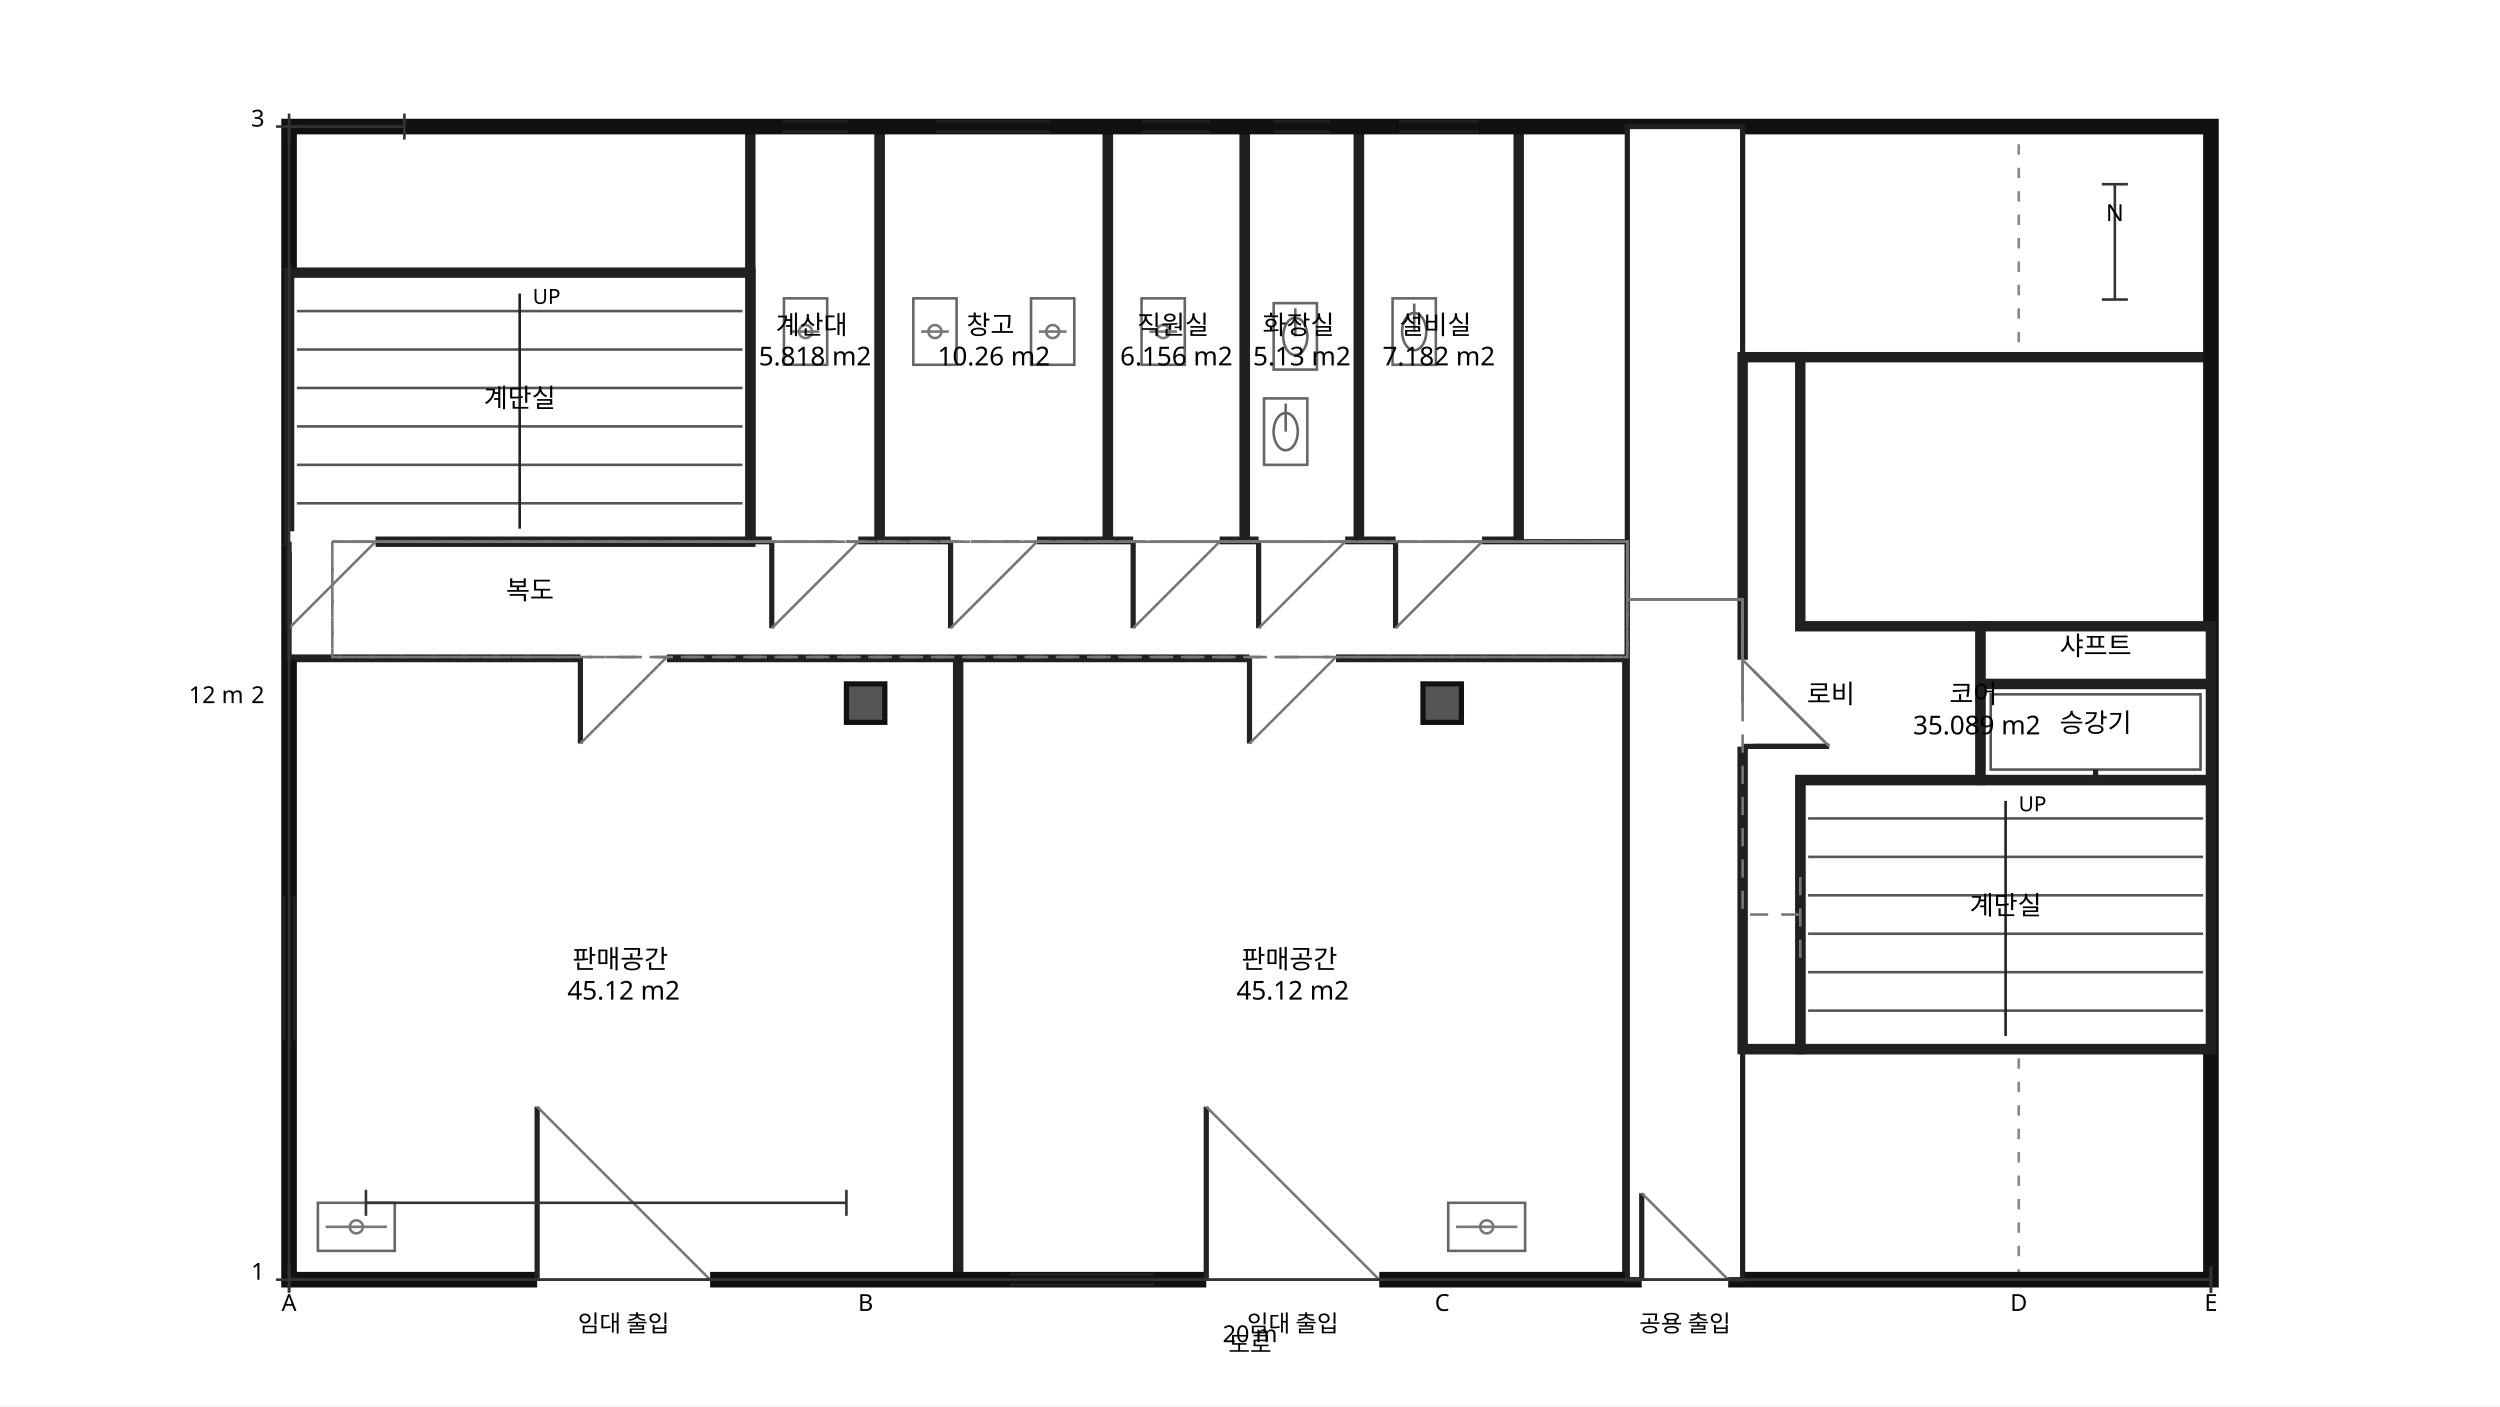
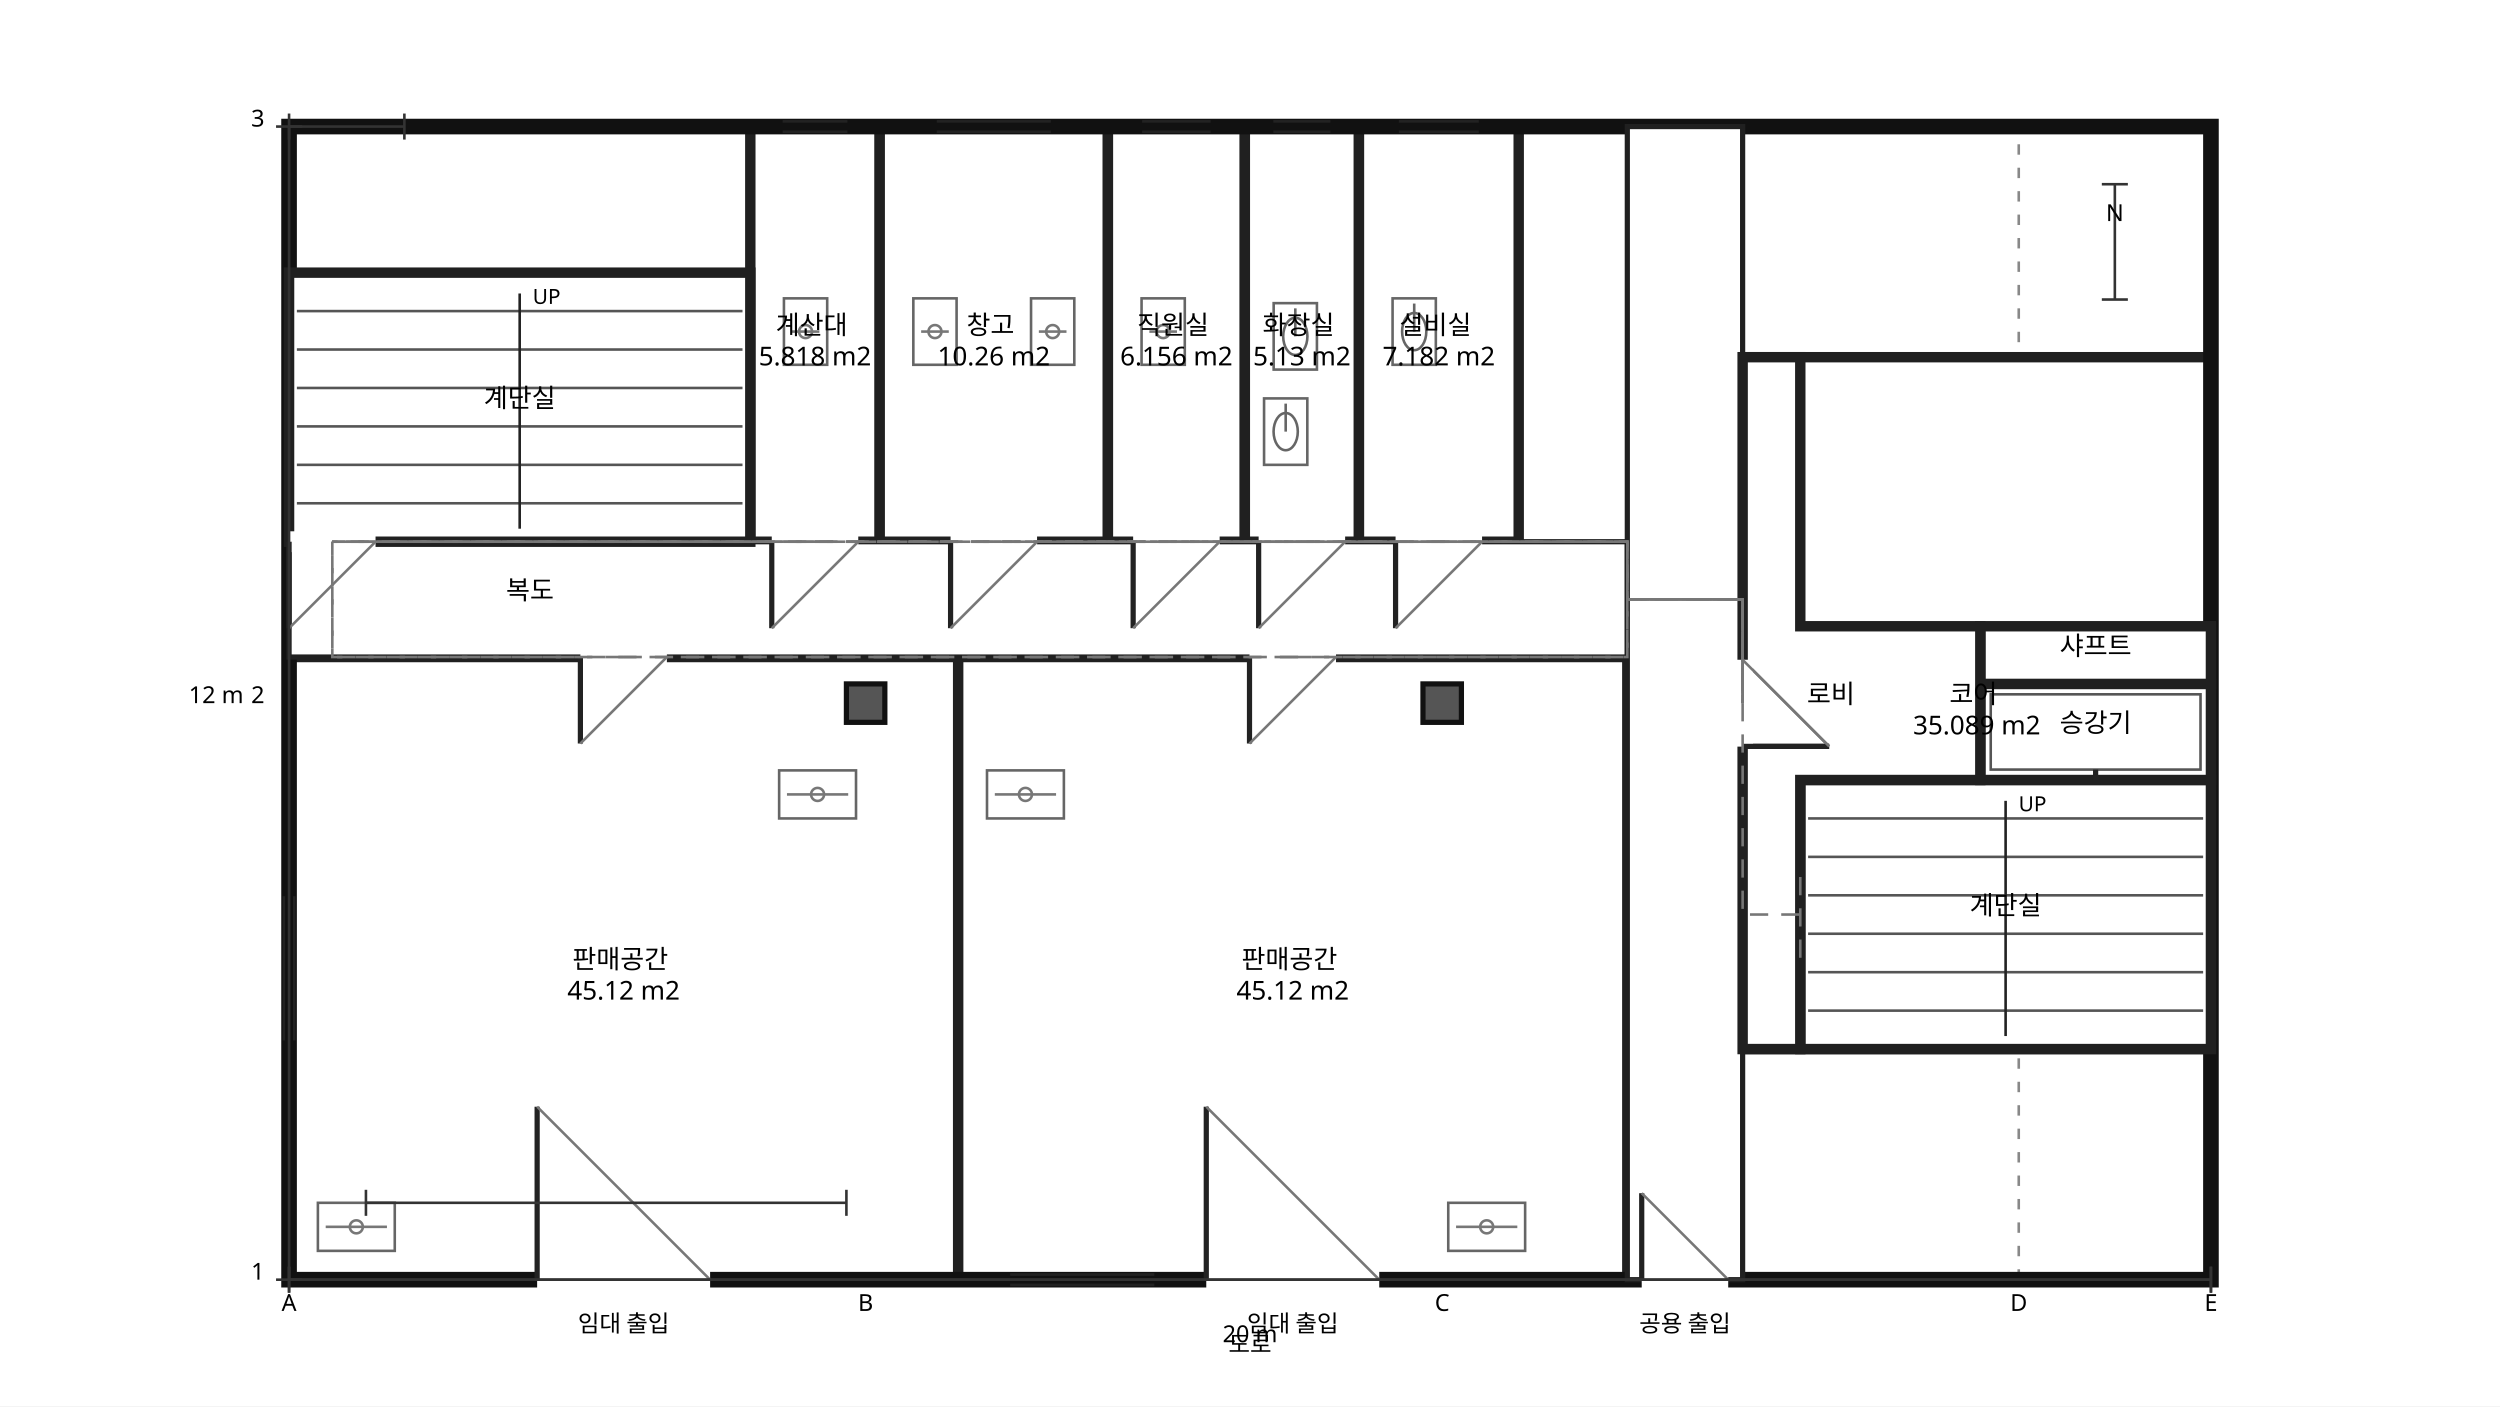
<svg xmlns="http://www.w3.org/2000/svg" width="100%" height="100%" viewBox="0 0 960 540">
  <rect width="100%" height="100%" fill="white" />
  <g data-layer="grid">
    <g data-id="grid-x-0" data-kind="grid" data-layer="grid">
      <polyline points="111.0,491.4 111.0,48.6" fill="none" stroke="#888888" stroke-width="1" stroke-dasharray="4 5" />
      <text x="111.0" y="503.4" font-family="Noto Sans KR, Malgun Gothic, sans-serif" font-size="9" text-anchor="middle">A</text>
    </g>
    <g data-id="grid-x-1" data-kind="grid" data-layer="grid">
      <polyline points="332.4,491.4 332.4,48.6" fill="none" stroke="#888888" stroke-width="1" stroke-dasharray="4 5" />
      <text x="332.4" y="503.4" font-family="Noto Sans KR, Malgun Gothic, sans-serif" font-size="9" text-anchor="middle">B</text>
    </g>
    <g data-id="grid-x-2" data-kind="grid" data-layer="grid">
      <polyline points="553.8,491.4 553.8,48.6" fill="none" stroke="#888888" stroke-width="1" stroke-dasharray="4 5" />
      <text x="553.8" y="503.4" font-family="Noto Sans KR, Malgun Gothic, sans-serif" font-size="9" text-anchor="middle">C</text>
    </g>
    <g data-id="grid-x-3" data-kind="grid" data-layer="grid">
      <polyline points="775.2,491.4 775.2,48.6" fill="none" stroke="#888888" stroke-width="1" stroke-dasharray="4 5" />
      <text x="775.2" y="503.4" font-family="Noto Sans KR, Malgun Gothic, sans-serif" font-size="9" text-anchor="middle">D</text>
    </g>
    <g data-id="grid-x-4" data-kind="grid" data-layer="grid">
      <polyline points="849.0,491.4 849.0,48.6" fill="none" stroke="#888888" stroke-width="1" stroke-dasharray="4 5" />
      <text x="849.0" y="503.4" font-family="Noto Sans KR, Malgun Gothic, sans-serif" font-size="9" text-anchor="middle">E</text>
    </g>
    <g data-id="grid-y-0" data-kind="grid" data-layer="grid">
      <polyline points="111.0,491.4 849.0,491.4" fill="none" stroke="#888888" stroke-width="1" stroke-dasharray="4 5" />
      <text x="99.0" y="491.4" font-family="Noto Sans KR, Malgun Gothic, sans-serif" font-size="9" text-anchor="middle">1</text>
    </g>
    <g data-id="grid-y-1" data-kind="grid" data-layer="grid">
      <polyline points="111.0,270.0 849.0,270.0" fill="none" stroke="#888888" stroke-width="1" stroke-dasharray="4 5" />
      <text x="99.0" y="270.0" font-family="Noto Sans KR, Malgun Gothic, sans-serif" font-size="9" text-anchor="middle">2</text>
    </g>
    <g data-id="grid-y-2" data-kind="grid" data-layer="grid">
      <polyline points="111.0,48.6 849.0,48.6" fill="none" stroke="#888888" stroke-width="1" stroke-dasharray="4 5" />
      <text x="99.0" y="48.6" font-family="Noto Sans KR, Malgun Gothic, sans-serif" font-size="9" text-anchor="middle">3</text>
    </g>
  </g>
  <g data-layer="rooms">
    <polygon data-id="sales_a" data-kind="room" data-layer="rooms" points="111.0,491.4 367.94,491.4 367.94,252.3 111.0,252.3" fill="white" stroke="#202020" stroke-width="4" />
    <polygon data-id="sales_b" data-kind="room" data-layer="rooms" points="367.94,491.4 624.89,491.4 624.89,252.3 367.94,252.3" fill="white" stroke="#202020" stroke-width="4" />
    <polygon data-id="checkout" data-kind="room" data-layer="rooms" points="288.12,208.02 337.81,208.02 337.81,48.6 288.12,48.6" fill="white" stroke="#202020" stroke-width="4" />
    <polygon data-id="stock" data-kind="room" data-layer="rooms" points="337.81,208.02 425.44,208.02 425.44,48.6 337.81,48.6" fill="white" stroke="#202020" stroke-width="4" />
    <polygon data-id="staff" data-kind="room" data-layer="rooms" points="425.44,208.02 478.02,208.02 478.02,48.6 425.44,48.6" fill="white" stroke="#202020" stroke-width="4" />
    <polygon data-id="restroom" data-kind="room" data-layer="rooms" points="478.02,208.02 521.84,208.02 521.84,48.6 478.02,48.6" fill="white" stroke="#202020" stroke-width="4" />
    <polygon data-id="utility" data-kind="room" data-layer="rooms" points="521.84,208.02 583.18,208.02 583.18,48.6 521.84,48.6" fill="white" stroke="#202020" stroke-width="4" />
    <polygon data-id="core" data-kind="room" data-layer="rooms" points="669.17,402.84 849.0,402.84 849.0,137.16 669.17,137.16" fill="white" stroke="#202020" stroke-width="4" />
  </g>
  <polygon data-id="floor-boundary" data-kind="boundary" data-layer="rooms" points="111.0,491.4 849.0,491.4 849.0,48.6 111.0,48.6" fill="none" stroke="#111111" stroke-width="6" />
  <g data-layer="circulation">
    <polygon data-id="corridor-cross" data-kind="circulation" data-layer="circulation" points="111.0,252.3 624.89,252.3 624.89,208.02 111.0,208.02" fill="white" stroke="#202020" stroke-width="2" />
    <polygon data-id="corridor-longitudinal" data-kind="circulation" data-layer="circulation" points="624.89,491.4 669.17,491.4 669.17,48.6 624.89,48.6" fill="white" stroke="#202020" stroke-width="2" />
  </g>
  <g data-layer="core">
    <polygon data-id="core-stair-1" data-kind="stair" data-layer="core" points="691.31,402.84 691.31,299.52 849.0,299.52 849.0,402.84" fill="white" stroke="#202020" stroke-width="4" />
    <g data-symbol="stair-treads">
      <line x1="694.31" y1="314.28" x2="846.0" y2="314.28" stroke="#555555" stroke-width="1" />
      <line x1="694.31" y1="329.04" x2="846.0" y2="329.04" stroke="#555555" stroke-width="1" />
      <line x1="694.31" y1="343.8" x2="846.0" y2="343.8" stroke="#555555" stroke-width="1" />
      <line x1="694.31" y1="358.56" x2="846.0" y2="358.56" stroke="#555555" stroke-width="1" />
      <line x1="694.31" y1="373.32" x2="846.0" y2="373.32" stroke="#555555" stroke-width="1" />
      <line x1="694.31" y1="388.08" x2="846.0" y2="388.08" stroke="#555555" stroke-width="1" />
      <line x1="770.155" y1="397.84" x2="770.155" y2="307.52" stroke="#222222" stroke-width="1" />
      <text x="775.155" y="311.52" font-family="Noto Sans KR, Malgun Gothic, sans-serif" font-size="8">UP</text>
    </g>
    <polygon data-id="remote-stair-2" data-kind="stair" data-layer="core" points="111.0,208.02 288.12,208.02 288.12,104.7 111.0,104.7" fill="white" stroke="#202020" stroke-width="4" />
    <g data-symbol="stair-treads">
      <line x1="114.0" y1="119.46" x2="285.12" y2="119.46" stroke="#555555" stroke-width="1" />
      <line x1="114.0" y1="134.22" x2="285.12" y2="134.22" stroke="#555555" stroke-width="1" />
      <line x1="114.0" y1="148.98" x2="285.12" y2="148.98" stroke="#555555" stroke-width="1" />
      <line x1="114.0" y1="163.74" x2="285.12" y2="163.74" stroke="#555555" stroke-width="1" />
      <line x1="114.0" y1="178.5" x2="285.12" y2="178.5" stroke="#555555" stroke-width="1" />
      <line x1="114.0" y1="193.26" x2="285.12" y2="193.26" stroke="#555555" stroke-width="1" />
      <line x1="199.56" y1="203.02" x2="199.56" y2="112.7" stroke="#222222" stroke-width="1" />
      <text x="204.56" y="116.7" font-family="Noto Sans KR, Malgun Gothic, sans-serif" font-size="8">UP</text>
    </g>
    <polygon data-id="core-elevator" data-kind="elevator" data-layer="core" points="760.44,299.52 760.44,262.62 849.0,262.62 849.0,299.52" fill="white" stroke="#202020" stroke-width="4" />
    <g data-symbol="elevator-car">
      <rect x="764.44" y="266.62" width="80.56" height="28.9" fill="none" stroke="#555555" stroke-width="1" />
      <line x1="804.72" y1="295.52" x2="804.72" y2="299.52" stroke="#222222" stroke-width="2" />
    </g>
    <polygon data-id="core-shaft" data-kind="shaft" data-layer="core" points="760.44,262.62 760.44,240.48 849.0,240.48 849.0,262.62" fill="white" stroke="#202020" stroke-width="4" />
    <polygon data-id="core-lobby" data-kind="lobby" data-layer="core" points="669.17,402.84 669.17,137.16 691.31,137.16 691.31,240.48 760.44,240.48 760.44,299.52 691.31,299.52 691.31,402.84" fill="white" stroke="#202020" stroke-width="4" />
  </g>
  <g data-layer="structure">
    <polygon data-id="column-1" data-kind="column" data-layer="structure" points="325.02,277.38 339.78,277.38 339.78,262.62 325.02,262.62" fill="#555555" stroke="#111111" stroke-width="2" />
    <polygon data-id="column-2" data-kind="column" data-layer="structure" points="546.42,277.38 561.18,277.38 561.18,262.62 546.42,262.62" fill="#555555" stroke="#111111" stroke-width="2" />
  </g>
  <g data-layer="envelope">
    <g data-id="sales_a-commercial-entrance" data-kind="entrance" data-layer="envelope" data-symbol="entrance-door">
      <polyline points="206.26,491.4 272.68,491.4" fill="none" stroke="white" stroke-width="8" />
      <line x1="206.26" y1="491.4" x2="206.26" y2="424.98" stroke="#222222" stroke-width="2" />
      <path d="M 272.68 491.4 Q 236.149 454.869 206.26 424.98" fill="none" stroke="#777777" stroke-width="1" />
      <text x="239.47" y="511.4" font-family="Noto Sans KR, Malgun Gothic, sans-serif" font-size="9" text-anchor="middle">임대 출입</text>
    </g>
    <g data-id="sales_b-commercial-entrance" data-kind="entrance" data-layer="envelope" data-symbol="entrance-door">
      <polyline points="463.21,491.4 529.63,491.4" fill="none" stroke="white" stroke-width="8" />
      <line x1="463.21" y1="491.4" x2="463.21" y2="424.98" stroke="#222222" stroke-width="2" />
      <path d="M 529.63 491.4 Q 493.099 454.869 463.21 424.98" fill="none" stroke="#777777" stroke-width="1" />
      <text x="496.42" y="511.4" font-family="Noto Sans KR, Malgun Gothic, sans-serif" font-size="9" text-anchor="middle">임대 출입</text>
    </g>
    <g data-id="core-public-entrance" data-kind="entrance" data-layer="envelope" data-symbol="entrance-door">
      <polyline points="630.42,491.4 663.63,491.4" fill="none" stroke="white" stroke-width="8" />
      <line x1="630.42" y1="491.4" x2="630.42" y2="458.19" stroke="#222222" stroke-width="2" />
      <path d="M 663.63 491.4 Q 645.365 473.134 630.42 458.19" fill="none" stroke="#777777" stroke-width="1" />
      <text x="647.025" y="511.4" font-family="Noto Sans KR, Malgun Gothic, sans-serif" font-size="9" text-anchor="middle">공용 출입</text>
    </g>
    <g data-id="sales_a-window" data-kind="window" data-layer="envelope" data-symbol="window-double-line">
      <polyline points="109.0,399.52 109.0,344.17" fill="none" stroke="#222222" stroke-width="1" />
      <polyline points="113.0,399.52 113.0,344.17" fill="none" stroke="#222222" stroke-width="1" />
    </g>
    <g data-id="sales_b-window" data-kind="window" data-layer="envelope" data-symbol="window-double-line">
      <polyline points="387.9,489.4 443.25,489.4" fill="none" stroke="#222222" stroke-width="1" />
      <polyline points="387.9,493.4 443.25,493.4" fill="none" stroke="#222222" stroke-width="1" />
    </g>
    <g data-id="checkout-window" data-kind="window" data-layer="envelope" data-symbol="window-double-line">
      <polyline points="300.54,46.6 325.39,46.6" fill="none" stroke="#222222" stroke-width="1" />
      <polyline points="300.54,50.6 325.39,50.6" fill="none" stroke="#222222" stroke-width="1" />
    </g>
    <g data-id="stock-window" data-kind="window" data-layer="envelope" data-symbol="window-double-line">
      <polyline points="359.72,46.6 403.53,46.6" fill="none" stroke="#222222" stroke-width="1" />
      <polyline points="359.72,50.6 403.53,50.6" fill="none" stroke="#222222" stroke-width="1" />
    </g>
    <g data-id="staff-window" data-kind="window" data-layer="envelope" data-symbol="window-double-line">
      <polyline points="438.59,46.6 464.88,46.6" fill="none" stroke="#222222" stroke-width="1" />
      <polyline points="438.59,50.6 464.88,50.6" fill="none" stroke="#222222" stroke-width="1" />
    </g>
    <g data-id="restroom-window" data-kind="window" data-layer="envelope" data-symbol="window-double-line">
      <polyline points="488.97,46.6 510.88,46.6" fill="none" stroke="#222222" stroke-width="1" />
      <polyline points="488.97,50.6 510.88,50.6" fill="none" stroke="#222222" stroke-width="1" />
    </g>
    <g data-id="utility-window" data-kind="window" data-layer="envelope" data-symbol="window-double-line">
      <polyline points="537.17,46.6 567.84,46.6" fill="none" stroke="#222222" stroke-width="1" />
      <polyline points="537.17,50.6 567.84,50.6" fill="none" stroke="#222222" stroke-width="1" />
    </g>
  </g>
  <g data-layer="door-openings">
    <g data-id="protected-exit-1" data-kind="protected_exit" data-layer="door-openings" data-symbol="door-swing">
      <polyline points="669.17,286.61 669.17,253.39" fill="none" stroke="white" stroke-width="8" />
      <line x1="669.17" y1="286.61" x2="702.39" y2="286.61" stroke="#222222" stroke-width="2" />
      <path d="M 669.17 253.39 Q 687.441 271.661 702.39 286.61" fill="none" stroke="#777777" stroke-width="1" />
    </g>
    <g data-id="protected-exit-2" data-kind="protected_exit" data-layer="door-openings" data-symbol="door-swing">
      <polyline points="111.0,208.02 144.21,208.02" fill="none" stroke="white" stroke-width="8" />
      <line x1="111.0" y1="208.02" x2="111.0" y2="241.23" stroke="#222222" stroke-width="2" />
      <path d="M 144.21 208.02 Q 125.945 226.286 111.0 241.23" fill="none" stroke="#777777" stroke-width="1" />
    </g>
    <g data-id="sales_a-door" data-kind="door-opening" data-layer="door-openings" data-symbol="door-swing" aria-label="sales_a door clear width 0.9 m">
      <polyline points="222.87,252.3 256.08,252.3" fill="none" stroke="white" stroke-width="8" />
      <line x1="222.87" y1="252.3" x2="222.87" y2="285.51" stroke="#222222" stroke-width="2" />
      <path d="M 256.08 252.3 Q 237.815 270.565 222.87 285.51" fill="none" stroke="#777777" stroke-width="1" />
    </g>
    <g data-id="sales_b-door" data-kind="door-opening" data-layer="door-openings" data-symbol="door-swing" aria-label="sales_b door clear width 0.9 m">
      <polyline points="479.81,252.3 513.02,252.3" fill="none" stroke="white" stroke-width="8" />
      <line x1="479.81" y1="252.3" x2="479.81" y2="285.51" stroke="#222222" stroke-width="2" />
      <path d="M 513.02 252.3 Q 494.755 270.565 479.81 285.51" fill="none" stroke="#777777" stroke-width="1" />
    </g>
    <g data-id="checkout-door" data-kind="door-opening" data-layer="door-openings" data-symbol="door-swing" aria-label="checkout door clear width 0.9 m">
      <polyline points="296.36,208.02 329.57,208.02" fill="none" stroke="white" stroke-width="8" />
      <line x1="296.36" y1="208.02" x2="296.36" y2="241.23" stroke="#222222" stroke-width="2" />
      <path d="M 329.57 208.02 Q 311.305 226.286 296.36 241.23" fill="none" stroke="#777777" stroke-width="1" />
    </g>
    <g data-id="stock-door" data-kind="door-opening" data-layer="door-openings" data-symbol="door-swing" aria-label="stock door clear width 0.9 m">
      <polyline points="365.02,208.02 398.23,208.02" fill="none" stroke="white" stroke-width="8" />
      <line x1="365.02" y1="208.02" x2="365.02" y2="241.23" stroke="#222222" stroke-width="2" />
      <path d="M 398.23 208.02 Q 379.964 226.286 365.02 241.23" fill="none" stroke="#777777" stroke-width="1" />
    </g>
    <g data-id="staff-door" data-kind="door-opening" data-layer="door-openings" data-symbol="door-swing" aria-label="staff door clear width 0.9 m">
      <polyline points="435.13,208.02 468.34,208.02" fill="none" stroke="white" stroke-width="8" />
      <line x1="435.13" y1="208.02" x2="435.13" y2="241.23" stroke="#222222" stroke-width="2" />
      <path d="M 468.34 208.02 Q 450.075 226.286 435.13 241.23" fill="none" stroke="#777777" stroke-width="1" />
    </g>
    <g data-id="restroom-door" data-kind="door-opening" data-layer="door-openings" data-symbol="door-swing" aria-label="restroom door clear width 0.9 m">
      <polyline points="483.32,208.02 516.53,208.02" fill="none" stroke="white" stroke-width="8" />
      <line x1="483.32" y1="208.02" x2="483.32" y2="241.23" stroke="#222222" stroke-width="2" />
      <path d="M 516.53 208.02 Q 498.264 226.286 483.32 241.23" fill="none" stroke="#777777" stroke-width="1" />
    </g>
    <g data-id="utility-door" data-kind="door-opening" data-layer="door-openings" data-symbol="door-swing" aria-label="utility door clear width 0.9 m">
      <polyline points="535.9,208.02 569.11,208.02" fill="none" stroke="white" stroke-width="8" />
      <line x1="535.9" y1="208.02" x2="535.9" y2="241.23" stroke="#222222" stroke-width="2" />
      <path d="M 569.11 208.02 Q 550.845 226.286 535.9 241.23" fill="none" stroke="#777777" stroke-width="1" />
    </g>
    <g data-id="core-door" data-kind="door-opening" data-layer="door-openings" data-symbol="door-swing" aria-label="core door clear width 0.9 m">
      <polyline points="669.17,286.61 669.17,253.39" fill="none" stroke="white" stroke-width="8" />
      <line x1="669.17" y1="286.61" x2="702.39" y2="286.61" stroke="#222222" stroke-width="2" />
      <path d="M 669.17 253.39 Q 687.441 271.661 702.39 286.61" fill="none" stroke="#777777" stroke-width="1" />
    </g>
  </g>
  <g data-layer="furniture">
    <polygon data-id="sales_a-sales_shelf-1" data-kind="sales_shelf" data-layer="furniture" points="122.07,480.33 151.59,480.33 151.59,461.88 122.07,461.88" fill="white" stroke="#666666" stroke-width="1" />
    <g data-symbol="furniture">
      <line x1="125.07" y1="471.105" x2="148.59" y2="471.105" stroke="#777777" stroke-width="1" />
      <circle cx="136.83" cy="471.105" r="2.5" fill="none" stroke="#777777" stroke-width="1" />
    </g>
-     <polygon data-id="sales_b-sales_shelf-2" data-kind="sales_shelf" data-layer="furniture" points="556.13,480.33 585.65,480.33 585.65,461.88 556.13,461.88" fill="white" stroke="#666666" stroke-width="1" />
+     <polygon data-id="sales_a-sales_shelf-2" data-kind="sales_shelf" data-layer="furniture" points="299.19,314.28 328.71,314.28 328.71,295.83 299.19,295.83" fill="white" stroke="#666666" stroke-width="1" />
+     <g data-symbol="furniture">
+       <line x1="302.19" y1="305.055" x2="325.71" y2="305.055" stroke="#777777" stroke-width="1" />
+       <circle cx="313.95" cy="305.055" r="2.5" fill="none" stroke="#777777" stroke-width="1" />
+     </g>
+     <polygon data-id="sales_b-sales_shelf-3" data-kind="sales_shelf" data-layer="furniture" points="556.13,480.33 585.65,480.33 585.65,461.88 556.13,461.88" fill="white" stroke="#666666" stroke-width="1" />
    <g data-symbol="furniture">
      <line x1="559.13" y1="471.105" x2="582.65" y2="471.105" stroke="#777777" stroke-width="1" />
      <circle cx="570.89" cy="471.105" r="2.5" fill="none" stroke="#777777" stroke-width="1" />
+     </g>
+     <polygon data-id="sales_b-sales_shelf-4" data-kind="sales_shelf" data-layer="furniture" points="379.01,314.28 408.53,314.28 408.53,295.83 379.01,295.83" fill="white" stroke="#666666" stroke-width="1" />
+     <g data-symbol="furniture">
+       <line x1="382.01" y1="305.055" x2="405.53" y2="305.055" stroke="#777777" stroke-width="1" />
+       <circle cx="393.77" cy="305.055" r="2.5" fill="none" stroke="#777777" stroke-width="1" />
    </g>
    <polygon data-id="checkout-checkout_counter-1" data-kind="checkout_counter" data-layer="furniture" points="301.03,140.08 317.64,140.08 317.64,114.57 301.03,114.57" fill="white" stroke="#666666" stroke-width="1" />
    <g data-symbol="furniture">
      <line x1="304.03" y1="127.325" x2="314.64" y2="127.325" stroke="#777777" stroke-width="1" />
      <circle cx="309.335" cy="127.325" r="2.5" fill="none" stroke="#777777" stroke-width="1" />
    </g>
    <polygon data-id="stock-stock_rack-1" data-kind="stock_rack" data-layer="furniture" points="350.72,140.08 367.33,140.08 367.33,114.57 350.72,114.57" fill="white" stroke="#666666" stroke-width="1" />
    <g data-symbol="furniture">
      <line x1="353.72" y1="127.325" x2="364.33" y2="127.325" stroke="#777777" stroke-width="1" />
      <circle cx="359.025" cy="127.325" r="2.5" fill="none" stroke="#777777" stroke-width="1" />
    </g>
    <polygon data-id="stock-stock_rack-2" data-kind="stock_rack" data-layer="furniture" points="395.92,140.08 412.53,140.08 412.53,114.57 395.92,114.57" fill="white" stroke="#666666" stroke-width="1" />
    <g data-symbol="furniture">
      <line x1="398.92" y1="127.325" x2="409.53" y2="127.325" stroke="#777777" stroke-width="1" />
      <circle cx="404.225" cy="127.325" r="2.5" fill="none" stroke="#777777" stroke-width="1" />
    </g>
    <polygon data-id="staff-staff_table-1" data-kind="staff_table" data-layer="furniture" points="438.36,140.08 454.96,140.08 454.96,114.57 438.36,114.57" fill="white" stroke="#666666" stroke-width="1" />
    <g data-symbol="furniture">
      <line x1="441.36" y1="127.325" x2="451.96" y2="127.325" stroke="#777777" stroke-width="1" />
      <circle cx="446.66" cy="127.325" r="2.5" fill="none" stroke="#777777" stroke-width="1" />
    </g>
  </g>
  <g data-layer="fixtures">
    <polygon data-id="restroom-wc-1" data-kind="wc" data-layer="fixtures" points="489.09,141.92 505.7,141.92 505.7,116.41 489.09,116.41" fill="white" stroke="#666666" stroke-width="1" />
    <g data-symbol="fixture">
      <ellipse cx="497.395" cy="129.165" rx="4.651" ry="7.143" fill="none" stroke="#666666" stroke-width="1" />
      <line x1="497.395" y1="118.41" x2="497.395" y2="129.165" stroke="#666666" stroke-width="1" />
    </g>
    <polygon data-id="restroom-lavatory-1" data-kind="lavatory" data-layer="fixtures" points="485.4,178.5 502.01,178.5 502.01,152.99 485.4,152.99" fill="white" stroke="#666666" stroke-width="1" />
    <g data-symbol="fixture">
      <ellipse cx="493.705" cy="165.745" rx="4.651" ry="7.143" fill="none" stroke="#666666" stroke-width="1" />
      <line x1="493.705" y1="154.99" x2="493.705" y2="165.745" stroke="#666666" stroke-width="1" />
    </g>
    <polygon data-id="utility-utility_equipment-1" data-kind="utility_equipment" data-layer="fixtures" points="534.75,140.08 551.36,140.08 551.36,114.57 534.75,114.57" fill="white" stroke="#666666" stroke-width="1" />
    <g data-symbol="fixture">
      <ellipse cx="543.055" cy="127.325" rx="4.651" ry="7.143" fill="none" stroke="#666666" stroke-width="1" />
      <line x1="543.055" y1="116.57" x2="543.055" y2="127.325" stroke="#666666" stroke-width="1" />
    </g>
  </g>
  <g data-layer="egress">
    <g data-id="core-stair-door-1" data-kind="stair_door" data-layer="egress">
      <polyline points="691.31,367.78 691.31,334.57" fill="none" stroke="#777777" stroke-width="1" stroke-dasharray="7 5" />
    </g>
    <g data-id="core-lobby-route-1" data-kind="lobby_route" data-layer="egress">
      <polyline points="669.17,270.0 669.17,351.18 691.31,351.18" fill="none" stroke="#777777" stroke-width="1" stroke-dasharray="7 5" />
    </g>
    <g data-id="sales_a-route-1" data-kind="egress_route" data-layer="egress">
      <polyline points="239.47,252.3 624.89,252.3 624.89,230.16 669.17,230.16 669.17,270.0" fill="none" stroke="#777777" stroke-width="1" stroke-dasharray="7 5" />
    </g>
    <g data-id="sales_a-route-2" data-kind="egress_route" data-layer="egress">
      <polyline points="239.47,252.3 127.61,252.3 127.61,208.02" fill="none" stroke="#777777" stroke-width="1" stroke-dasharray="7 5" />
    </g>
    <g data-id="sales_b-route-1" data-kind="egress_route" data-layer="egress">
      <polyline points="496.42,252.3 624.89,252.3 624.89,230.16 669.17,230.16 669.17,270.0" fill="none" stroke="#777777" stroke-width="1" stroke-dasharray="7 5" />
    </g>
    <g data-id="sales_b-route-2" data-kind="egress_route" data-layer="egress">
      <polyline points="496.42,252.3 127.61,252.3 127.61,208.02" fill="none" stroke="#777777" stroke-width="1" stroke-dasharray="7 5" />
    </g>
    <g data-id="checkout-route-1" data-kind="egress_route" data-layer="egress">
      <polyline points="312.96,208.02 624.89,208.02 624.89,230.16 669.17,230.16 669.17,270.0" fill="none" stroke="#777777" stroke-width="1" stroke-dasharray="7 5" />
    </g>
    <g data-id="checkout-route-2" data-kind="egress_route" data-layer="egress">
      <polyline points="312.96,208.02 127.61,208.02" fill="none" stroke="#777777" stroke-width="1" stroke-dasharray="7 5" />
    </g>
    <g data-id="stock-route-1" data-kind="egress_route" data-layer="egress">
      <polyline points="381.62,208.02 624.89,208.02 624.89,230.16 669.17,230.16 669.17,270.0" fill="none" stroke="#777777" stroke-width="1" stroke-dasharray="7 5" />
    </g>
    <g data-id="stock-route-2" data-kind="egress_route" data-layer="egress">
      <polyline points="381.62,208.02 127.61,208.02" fill="none" stroke="#777777" stroke-width="1" stroke-dasharray="7 5" />
    </g>
    <g data-id="staff-route-1" data-kind="egress_route" data-layer="egress">
      <polyline points="451.73,208.02 624.89,208.02 624.89,230.16 669.17,230.16 669.17,270.0" fill="none" stroke="#777777" stroke-width="1" stroke-dasharray="7 5" />
    </g>
    <g data-id="staff-route-2" data-kind="egress_route" data-layer="egress">
      <polyline points="451.73,208.02 127.61,208.02" fill="none" stroke="#777777" stroke-width="1" stroke-dasharray="7 5" />
    </g>
    <g data-id="restroom-route-1" data-kind="egress_route" data-layer="egress">
      <polyline points="499.93,208.02 624.89,208.02 624.89,230.16 669.17,230.16 669.17,270.0" fill="none" stroke="#777777" stroke-width="1" stroke-dasharray="7 5" />
    </g>
    <g data-id="restroom-route-2" data-kind="egress_route" data-layer="egress">
      <polyline points="499.93,208.02 127.61,208.02" fill="none" stroke="#777777" stroke-width="1" stroke-dasharray="7 5" />
    </g>
    <g data-id="utility-route-1" data-kind="egress_route" data-layer="egress">
      <polyline points="552.51,208.02 624.89,208.02 624.89,230.16 669.17,230.16 669.17,270.0" fill="none" stroke="#777777" stroke-width="1" stroke-dasharray="7 5" />
    </g>
    <g data-id="utility-route-2" data-kind="egress_route" data-layer="egress">
      <polyline points="552.51,208.02 127.61,208.02" fill="none" stroke="#777777" stroke-width="1" stroke-dasharray="7 5" />
    </g>
  </g>
  <g data-layer="dimensions">
    <g data-id="dimension-overall-width" data-kind="overall_width" data-layer="dimensions" data-symbol="dimension-chain">
      <polyline points="111.0,491.4 849.0,491.4" fill="none" stroke="#333333" stroke-width="1" />
      <line x1="111.0" y1="486.4" x2="111.0" y2="496.4" stroke="#333333" stroke-width="1" />
      <line x1="849.0" y1="486.4" x2="849.0" y2="496.4" stroke="#333333" stroke-width="1" />
      <text x="480.0" y="515.4" font-family="Noto Sans KR, Malgun Gothic, sans-serif" font-size="9" text-anchor="middle">20 m</text>
    </g>
    <g data-id="dimension-overall-depth" data-kind="overall_depth" data-layer="dimensions" data-symbol="dimension-chain">
      <polyline points="111.0,491.4 111.0,48.6" fill="none" stroke="#333333" stroke-width="1" />
      <line x1="106.0" y1="491.4" x2="116.0" y2="491.4" stroke="#333333" stroke-width="1" />
      <line x1="106.0" y1="48.6" x2="116.0" y2="48.6" stroke="#333333" stroke-width="1" />
      <text x="83.0" y="270.0" font-family="Noto Sans KR, Malgun Gothic, sans-serif" font-size="9" text-anchor="middle">12 m</text>
    </g>
    <g data-id="dimension-circulation-width" data-kind="circulation_width" data-layer="dimensions" data-symbol="dimension-chain">
      <polyline points="111.0,48.6 155.28,48.6" fill="none" stroke="#333333" stroke-width="1" />
      <line x1="111.0" y1="43.6" x2="111.0" y2="53.6" stroke="#333333" stroke-width="1" />
      <line x1="155.28" y1="43.6" x2="155.28" y2="53.6" stroke="#333333" stroke-width="1" />
    </g>
    <g data-id="north-arrow" data-kind="north_arrow" data-layer="dimensions" data-symbol="dimension-chain">
      <polyline points="812.1,115.02 812.1,70.74" fill="none" stroke="#333333" stroke-width="1" />
      <line x1="807.1" y1="115.02" x2="817.1" y2="115.02" stroke="#333333" stroke-width="1" />
      <line x1="807.1" y1="70.74" x2="817.1" y2="70.74" stroke="#333333" stroke-width="1" />
      <text x="812.1" y="84.88" font-family="Noto Sans KR, Malgun Gothic, sans-serif" font-size="9" text-anchor="middle">N</text>
    </g>
    <g data-id="scale-line" data-kind="scale_line" data-layer="dimensions" data-symbol="dimension-chain">
      <polyline points="140.52,461.88 325.02,461.88" fill="none" stroke="#333333" stroke-width="1" />
      <line x1="140.52" y1="456.88" x2="140.52" y2="466.88" stroke="#333333" stroke-width="1" />
      <line x1="325.02" y1="456.88" x2="325.02" y2="466.88" stroke="#333333" stroke-width="1" />
    </g>
    <g data-id="street-line" data-kind="street" data-layer="dimensions" data-symbol="dimension-chain">
      <polyline points="111.0,491.4 849.0,491.4" fill="none" stroke="#333333" stroke-width="1" />
      <line x1="111.0" y1="486.4" x2="111.0" y2="496.4" stroke="#333333" stroke-width="1" />
      <line x1="849.0" y1="486.4" x2="849.0" y2="496.4" stroke="#333333" stroke-width="1" />
      <text x="480.0" y="519.4" font-family="Noto Sans KR, Malgun Gothic, sans-serif" font-size="9" text-anchor="middle">도로</text>
    </g>
  </g>
  <g data-layer="text-labels">
    <text data-id="sales_a-label" data-kind="room-label" data-layer="text-labels" x="239.47" y="371.85" font-family="Noto Sans KR, Malgun Gothic, sans-serif" font-size="10" text-anchor="middle">
      <tspan x="239.47" dy="0">판매공간</tspan>
      <tspan x="239.47" dy="12">45.12 m2</tspan>
    </text>
    <text data-id="sales_b-label" data-kind="room-label" data-layer="text-labels" x="496.42" y="371.85" font-family="Noto Sans KR, Malgun Gothic, sans-serif" font-size="10" text-anchor="middle">
      <tspan x="496.42" dy="0">판매공간</tspan>
      <tspan x="496.42" dy="12">45.12 m2</tspan>
    </text>
    <text data-id="checkout-label" data-kind="room-label" data-layer="text-labels" x="312.96" y="128.31" font-family="Noto Sans KR, Malgun Gothic, sans-serif" font-size="10" text-anchor="middle">
      <tspan x="312.96" dy="0">계산대</tspan>
      <tspan x="312.96" dy="12">5.818 m2</tspan>
    </text>
    <text data-id="stock-label" data-kind="room-label" data-layer="text-labels" x="381.62" y="128.31" font-family="Noto Sans KR, Malgun Gothic, sans-serif" font-size="10" text-anchor="middle">
      <tspan x="381.62" dy="0">창고</tspan>
      <tspan x="381.62" dy="12">10.26 m2</tspan>
    </text>
    <text data-id="staff-label" data-kind="room-label" data-layer="text-labels" x="451.73" y="128.31" font-family="Noto Sans KR, Malgun Gothic, sans-serif" font-size="10" text-anchor="middle">
      <tspan x="451.73" dy="0">직원실</tspan>
      <tspan x="451.73" dy="12">6.156 m2</tspan>
    </text>
    <text data-id="restroom-label" data-kind="room-label" data-layer="text-labels" x="499.93" y="128.31" font-family="Noto Sans KR, Malgun Gothic, sans-serif" font-size="10" text-anchor="middle">
      <tspan x="499.93" dy="0">화장실</tspan>
      <tspan x="499.93" dy="12">5.13 m2</tspan>
    </text>
    <text data-id="utility-label" data-kind="room-label" data-layer="text-labels" x="552.51" y="128.31" font-family="Noto Sans KR, Malgun Gothic, sans-serif" font-size="10" text-anchor="middle">
      <tspan x="552.51" dy="0">설비실</tspan>
      <tspan x="552.51" dy="12">7.182 m2</tspan>
    </text>
    <text data-id="core-label" data-kind="room-label" data-layer="text-labels" x="759.08" y="270.0" font-family="Noto Sans KR, Malgun Gothic, sans-serif" font-size="10" text-anchor="middle">
      <tspan x="759.08" dy="0">코어</tspan>
      <tspan x="759.08" dy="12">35.089 m2</tspan>
    </text>
    <text data-id="corridor-cross-label" data-kind="circulation" data-layer="text-labels" x="203.5" y="230.16" font-family="Noto Sans KR, Malgun Gothic, sans-serif" font-size="10" text-anchor="middle">복도</text>
    <g data-id="sales_a-door-width-label" data-kind="door-width" data-layer="text-labels" />
    <g data-id="sales_b-door-width-label" data-kind="door-width" data-layer="text-labels" />
    <g data-id="checkout-door-width-label" data-kind="door-width" data-layer="text-labels" />
    <g data-id="stock-door-width-label" data-kind="door-width" data-layer="text-labels" />
    <g data-id="staff-door-width-label" data-kind="door-width" data-layer="text-labels" />
    <g data-id="restroom-door-width-label" data-kind="door-width" data-layer="text-labels" />
    <g data-id="utility-door-width-label" data-kind="door-width" data-layer="text-labels" />
    <g data-id="core-door-width-label" data-kind="door-width" data-layer="text-labels" />
    <text data-id="core-stair-1-label" data-kind="core-label" data-layer="text-labels" x="770.15" y="351.18" font-family="Noto Sans KR, Malgun Gothic, sans-serif" font-size="10" text-anchor="middle">계단실</text>
    <text data-id="remote-stair-2-label" data-kind="core-label" data-layer="text-labels" x="199.56" y="156.36" font-family="Noto Sans KR, Malgun Gothic, sans-serif" font-size="10" text-anchor="middle">계단실</text>
    <text data-id="core-elevator-label" data-kind="core-label" data-layer="text-labels" x="804.72" y="281.07" font-family="Noto Sans KR, Malgun Gothic, sans-serif" font-size="10" text-anchor="middle">승강기</text>
    <text data-id="core-shaft-label" data-kind="core-label" data-layer="text-labels" x="804.72" y="251.55" font-family="Noto Sans KR, Malgun Gothic, sans-serif" font-size="10" text-anchor="middle">샤프트</text>
    <text data-id="core-lobby-label" data-kind="core-label" data-layer="text-labels" x="703.06" y="270.0" font-family="Noto Sans KR, Malgun Gothic, sans-serif" font-size="10" text-anchor="middle">로비</text>
  </g>
</svg>
